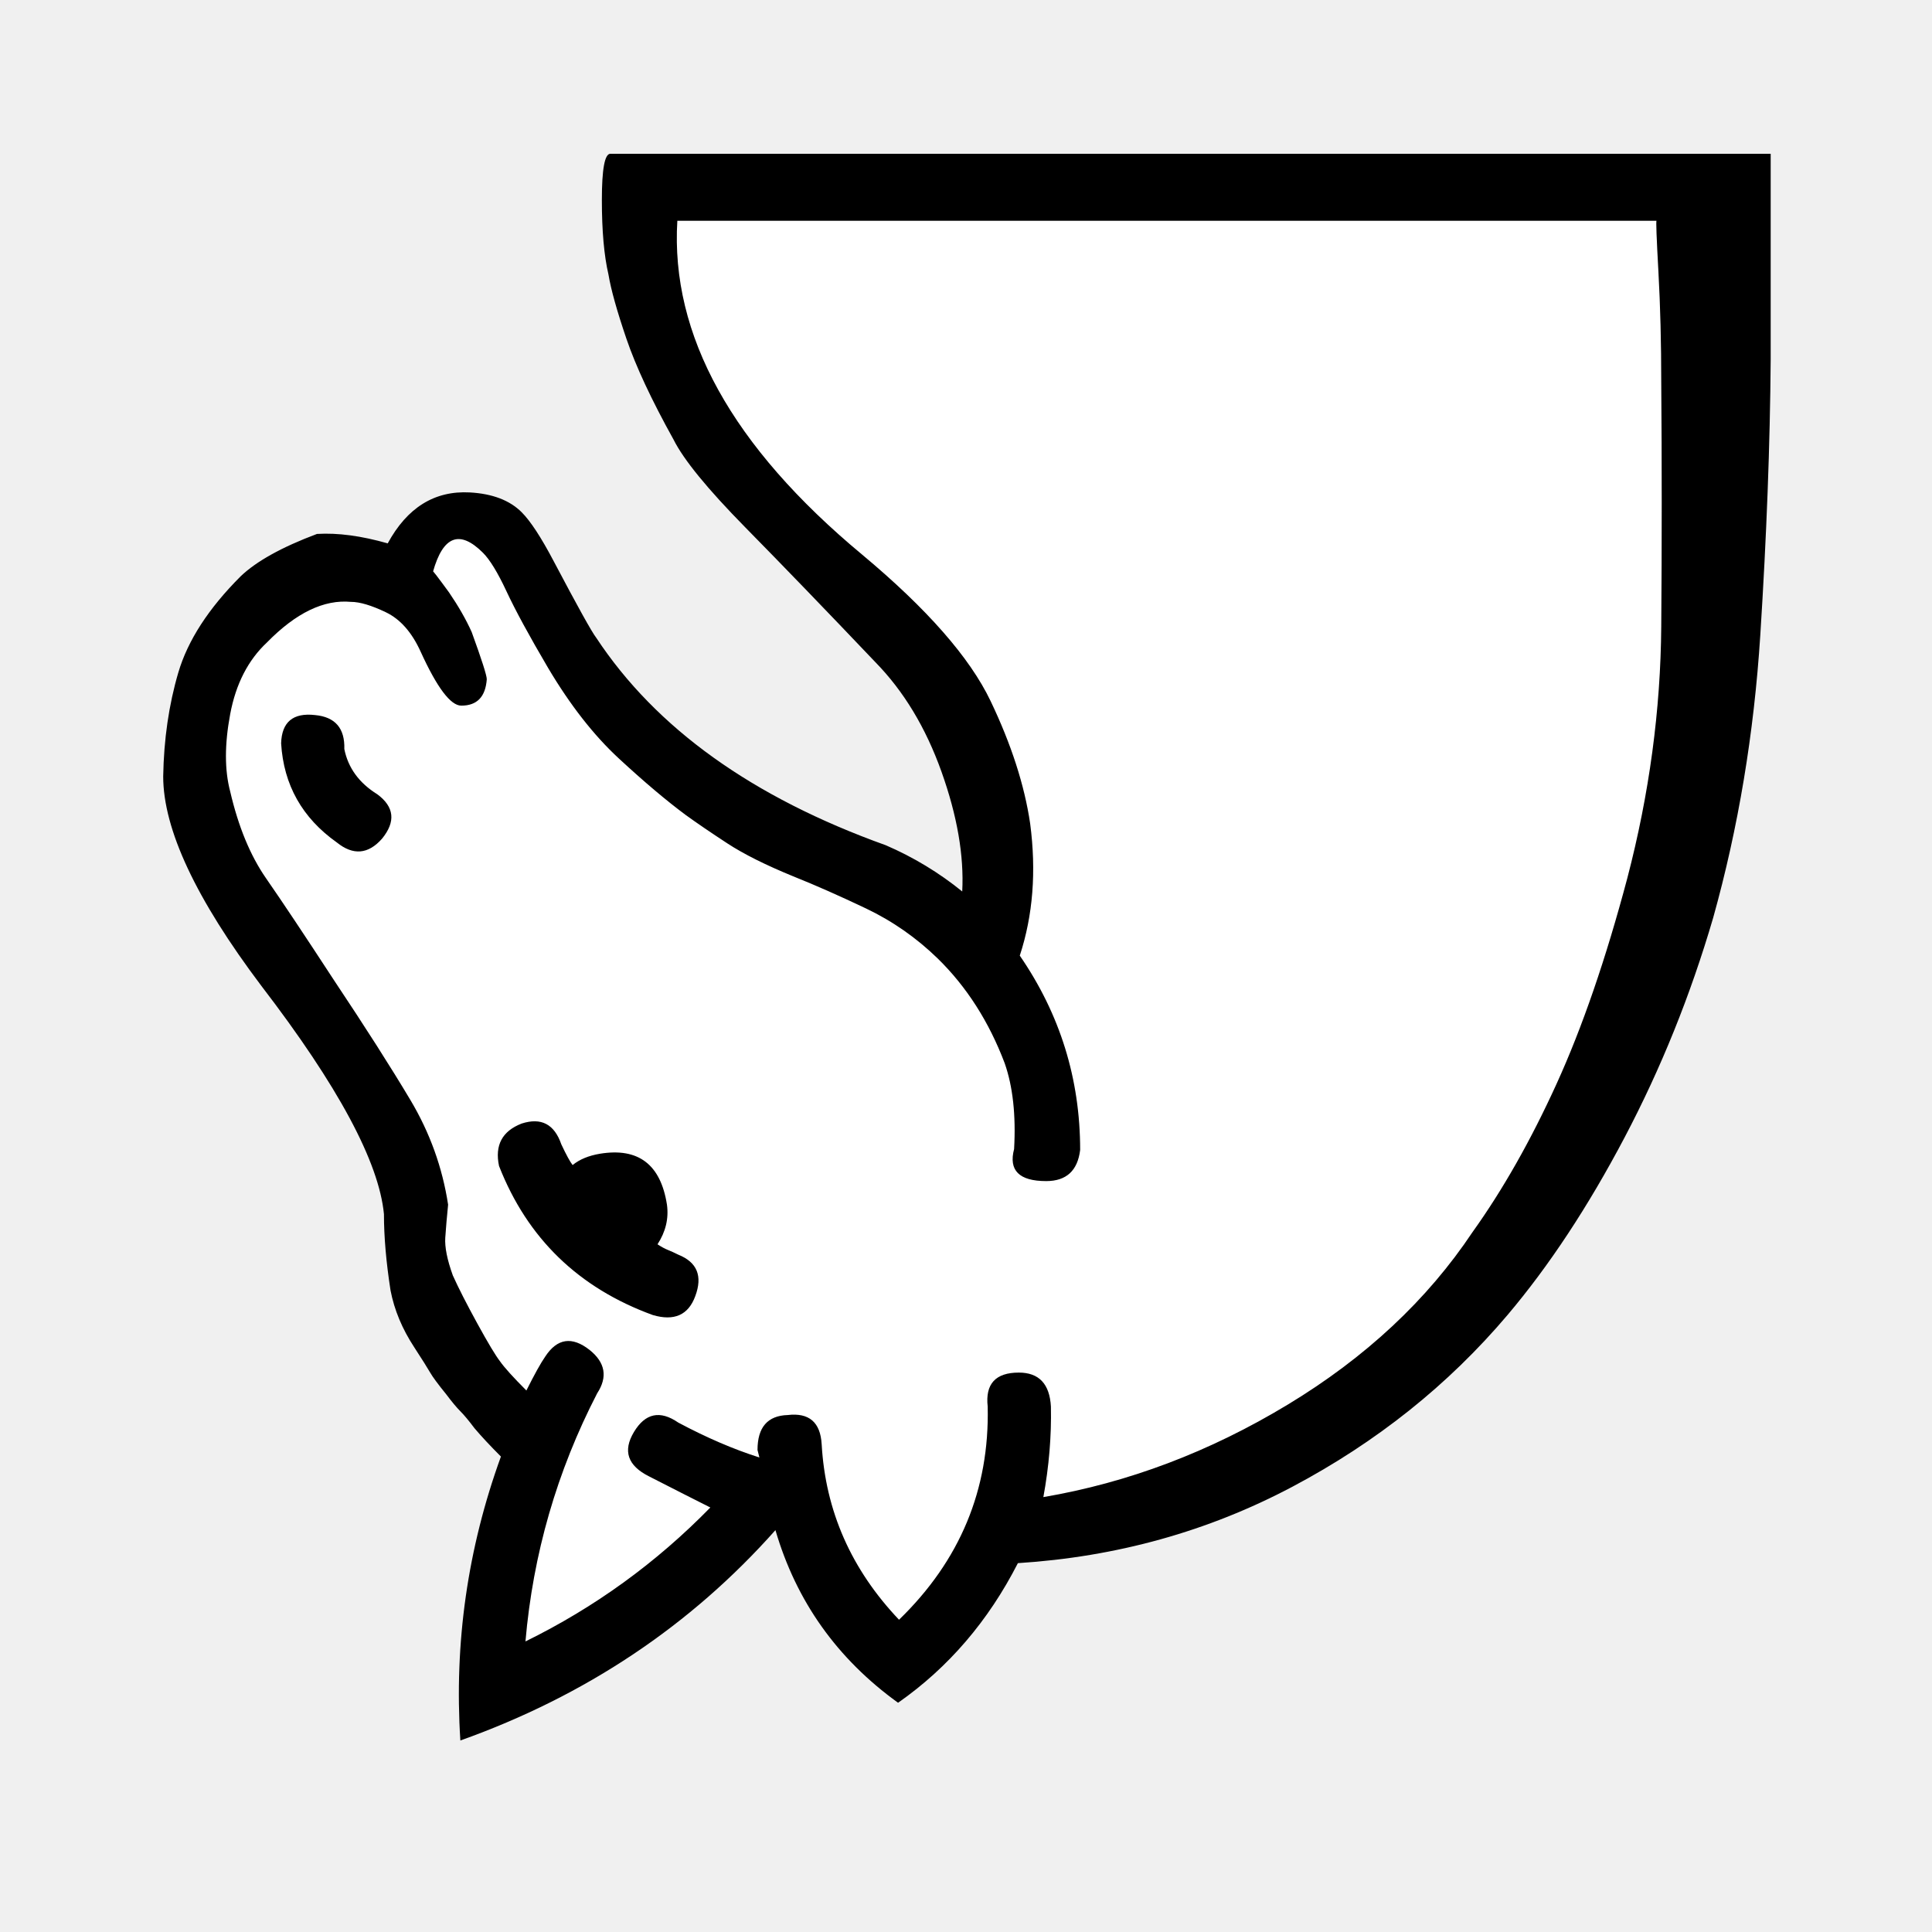
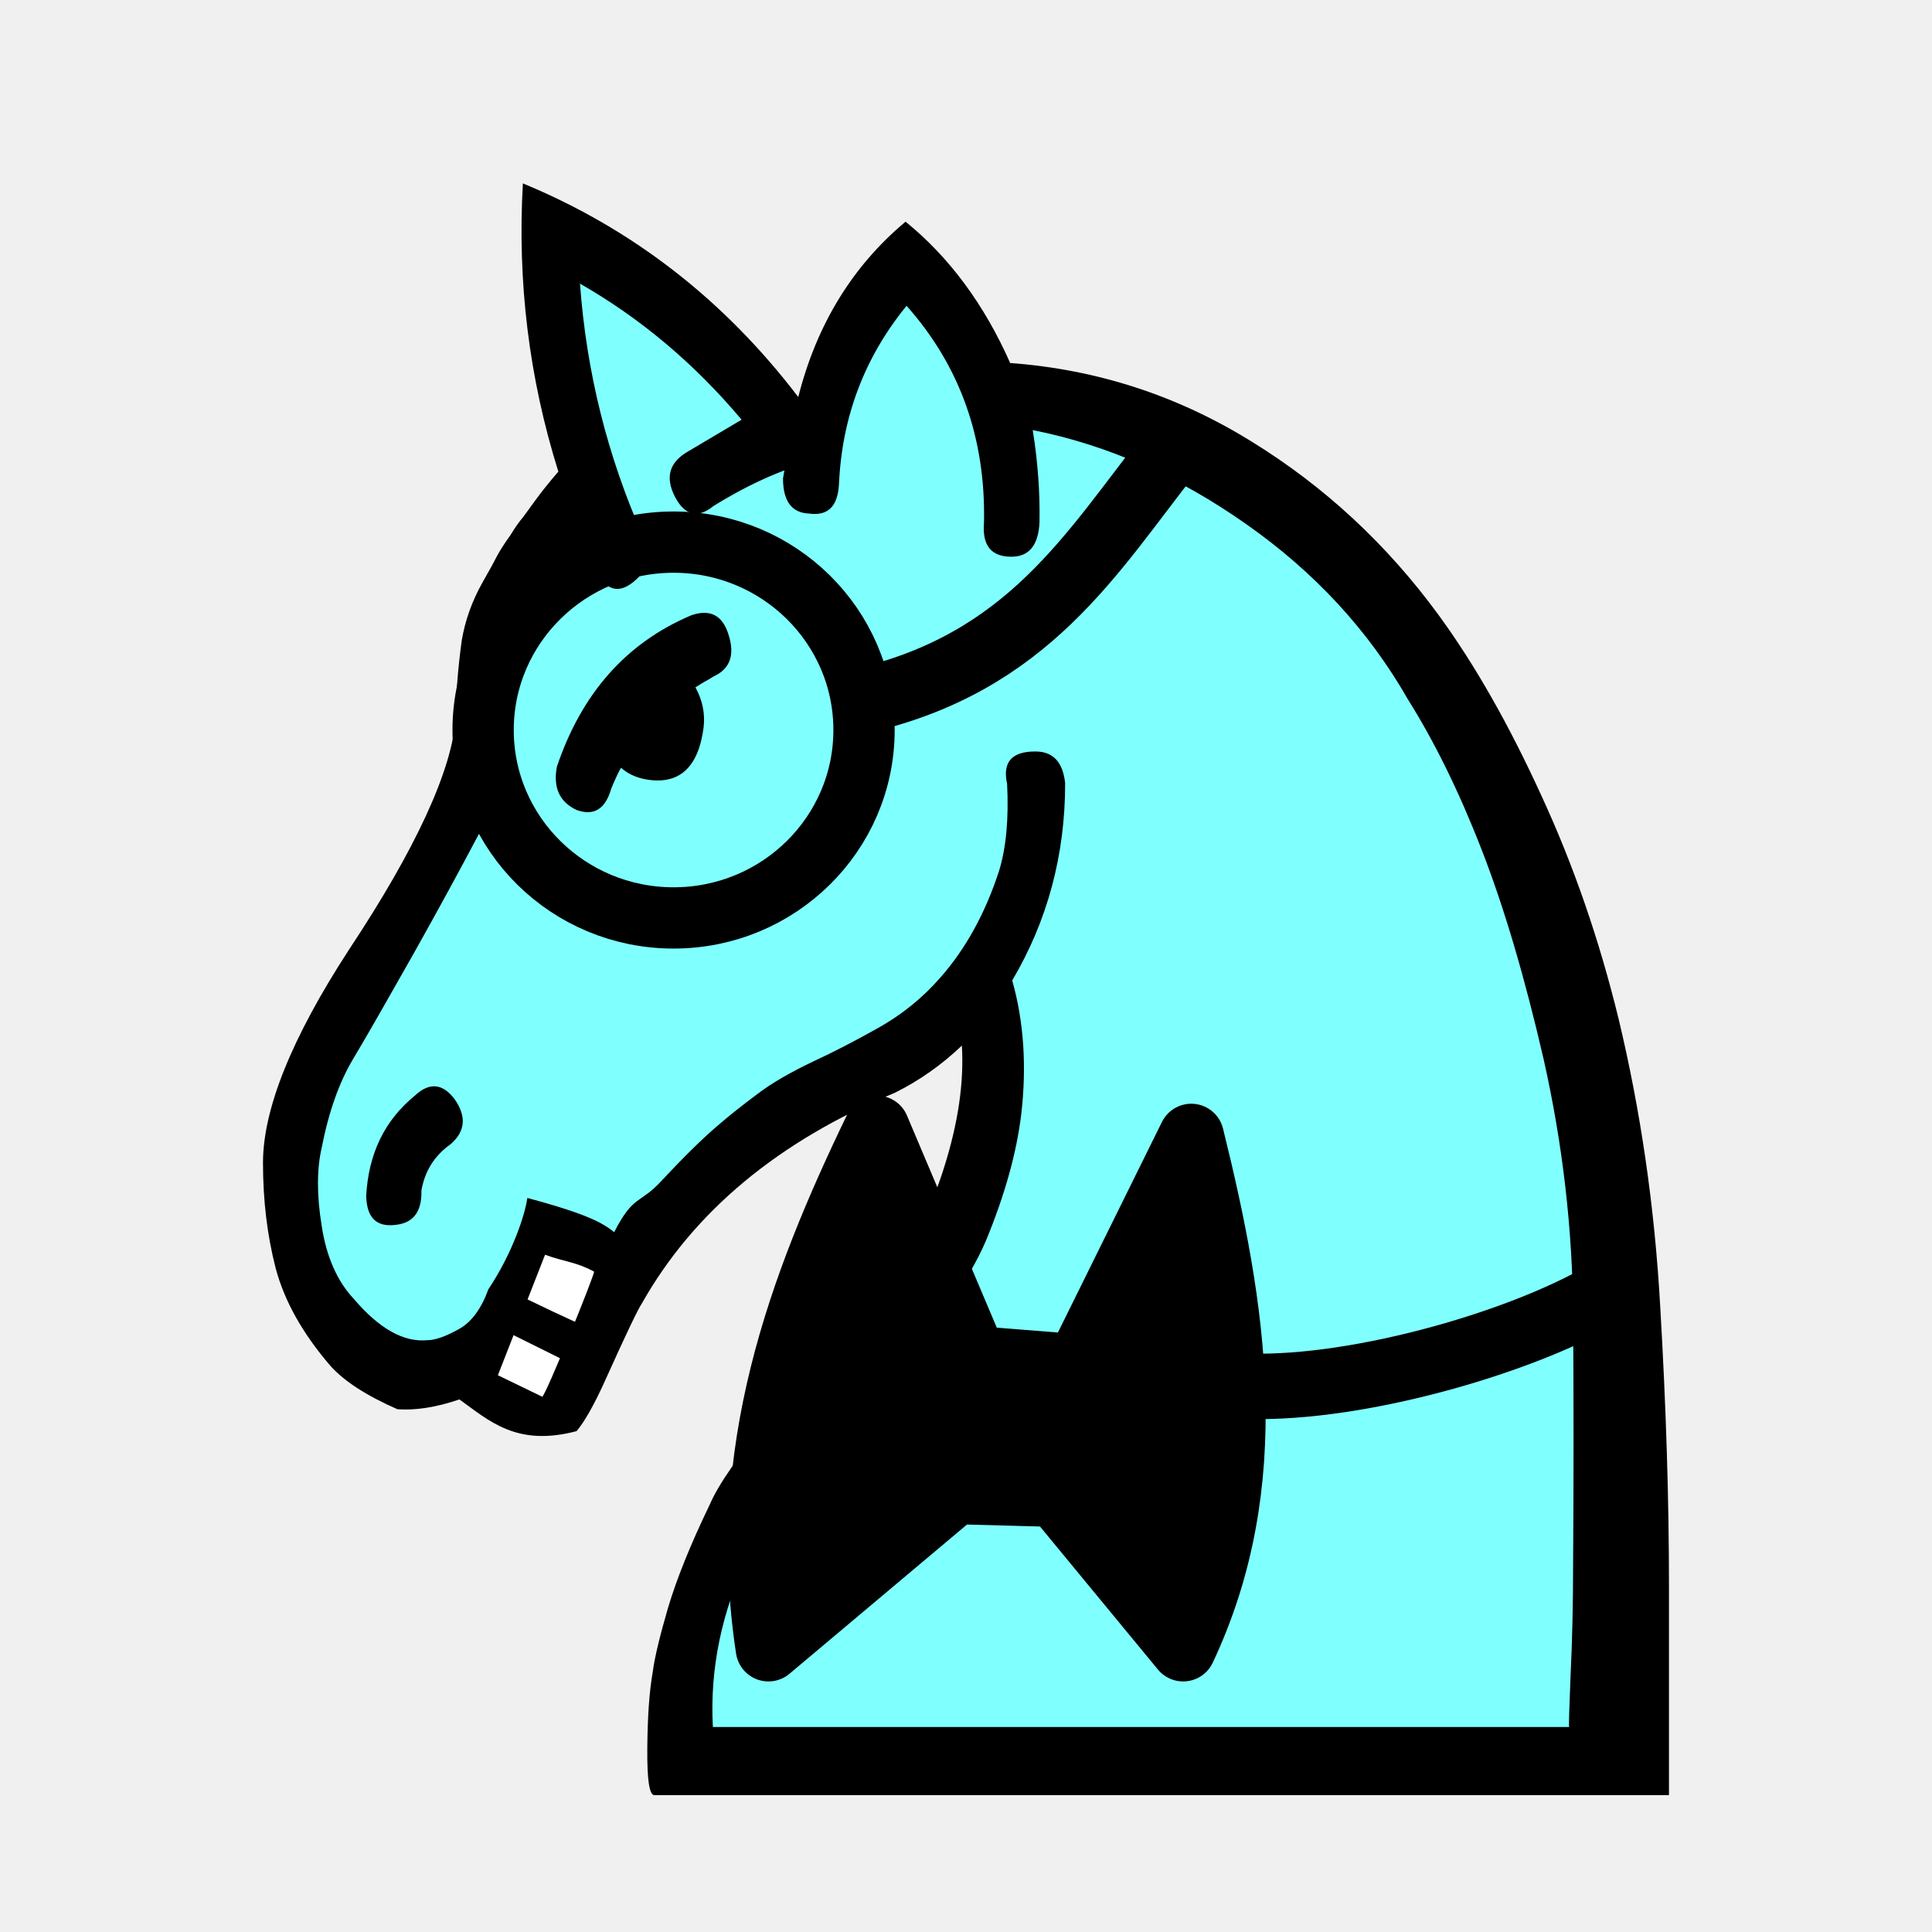
- <svg xmlns="http://www.w3.org/2000/svg" height="100%" width="100%" version="1.1" viewBox="0 0 2048 2048" id="svg6">
-   <defs id="defs10" />
-   <path style="color:#000000" d="m 1756,234 q -1,0 2,54 3,54 3,118 1,125 0,258 -1,133 -36,267 -34,128 -75,218 -41,90 -89,157 -72,108 -196,183 -124,75 -259,98 9,-49 8,-96 -2,-36 -34,-36 -37,0 -33,36 3,132 -94,226 -76,-80 -82,-186 -2,-35 -36,-31 -32,1 -32,37 0,0 2,8 -41,-13 -86,-37 -29,-20 -47,10 -18,30 16,47 43,22 65,33 -86,88 -196,142 12,-139 76,-263 17,-26 -8,-46 -28,-22 -47,7 -7,10 -20,36 -21,-21 -28,-31 -7,-9 -24,-40 -17,-31 -26,-51 -9,-25 -8,-40 1,-15 3,-35 -9,-59 -40,-111 -31,-52 -81,-127 -47,-72 -72,-108 -25,-36 -38,-92 -9,-34 0,-82 9,-48 39,-76 46,-47 89,-43 14,0 37,11 23,11 37,42 26,57 43,57 25,0 27,-28 0,-6 -16,-50 -9,-20 -24,-42 -19,-26 -17,-22 16,-57 53,-20 11,11 25,41 14,30 44,81 35,59 75,96 40,37 71,60 18,13 44,30 26,17 70,35 35,14 77,34 42,20 76,53 46,45 71,111 13,37 10,91 -9,34 34,34 32,0 36,-33 0,-113 -64,-206 21,-64 11,-140 -9,-61 -42,-130 Q 1017,674 914,588 707,416 718,234 q 0,0 170,0 170,0 321,0 z" fill-rule="nonzero" display="block" fill="#ffffff" id="path2" />
-   <path style="color:#000000" d="m 697,1319 q 13,-20 10,-42 -10,-64 -71,-54 -18,3 -29,12 -4,-5 -12,-22 -11,-32 -42,-22 -31,12 -24,45 45,115 163,158 34,10 45,-20 12,-32 -18,-44 -6,-3 -11,-5 -5,-2 -11,-6 z M 400,842 q -29,-18 -35,-48 1,-33 -31,-36 -35,-4 -36,30 4,66 59,105 26,21 48,-4 22,-27 -5,-47 z m 679,815 q 157,-10 291,-81 134,-71 228,-182 66,-78 124,-188 58,-110 94,-233 40,-143 50,-300 10,-157 11,-292 V 163 q 0,0 -155,0 -155,0 -404,0 H 647 q -9,0 -9,49 0,49 7,79 4,24 19,68 15,44 50,107 16,32 76,93 60,61 138,143 45,46 70,116 25,70 22,127 -37,-30 -81,-49 -212,-76 -307,-220 -7,-9 -45,-81 -20,-38 -34,-52 -19,-19 -55,-21 -56,-3 -87,54 -42,-12 -75,-10 -56,21 -81,45 -51,51 -66,102 -15,51 -16,110 0,84 104,222 122,159 130,242 0,36 7,81 6,31 25,60 13,20 17,27 4,7 17,23 9,12 15,18 6,6 15,18 11,13 28,30 -53,146 -43,301 199,-71 334,-223 33,113 130,183 80,-56 127,-148 z M 1756,234 q -1,0 2,54 3,54 3,118 1,125 0,258 -1,133 -36,267 -34,128 -75,218 -41,90 -89,157 -72,108 -196,183 -124,75 -259,98 9,-49 8,-96 -2,-36 -34,-36 -37,0 -33,36 3,132 -94,226 -76,-80 -82,-186 -2,-35 -36,-31 -32,1 -32,37 0,0 2,8 -41,-13 -86,-37 -29,-20 -47,10 -18,30 16,47 43,22 65,33 -86,88 -196,142 12,-139 76,-263 17,-26 -8,-46 -28,-22 -47,7 -7,10 -20,36 -21,-21 -28,-31 -7,-9 -24,-40 -17,-31 -26,-51 -9,-25 -8,-40 1,-15 3,-35 -9,-59 -40,-111 -31,-52 -81,-127 -47,-72 -72,-108 -25,-36 -38,-92 -9,-34 0,-82 9,-48 39,-76 46,-47 89,-43 14,0 37,11 23,11 37,42 26,57 43,57 25,0 27,-28 0,-6 -16,-50 -9,-20 -24,-42 -19,-26 -17,-22 16,-57 53,-20 11,11 25,41 14,30 44,81 35,59 75,96 40,37 71,60 18,13 44,30 26,17 70,35 35,14 77,34 42,20 76,53 46,45 71,111 13,37 10,91 -9,34 34,34 32,0 36,-33 0,-113 -64,-206 21,-64 11,-140 -9,-61 -42,-130 Q 1017,674 914,588 707,416 718,234 q 0,0 170,0 170,0 321,0 z" fill-rule="nonzero" display="block" fill="#000000" id="path4" />
+ <svg xmlns="http://www.w3.org/2000/svg" width="177.17" height="177.17" shape-rendering="geometricPrecision" image-rendering="optimizeQuality" fill-rule="evenodd" clip-rule="evenodd" viewBox="0 0 50 50" version="1.1" id="svg7848">
+   <defs id="defs7842">
+     <linearGradient id="0" x1="21.405" x2="77.64" gradientUnits="userSpaceOnUse">
+       <stop stop-color="#fff" id="stop7837" />
+       <stop offset="1" stop-color="#fff" stop-opacity="0" id="stop7839" />
+     </linearGradient>
+   </defs>
+   <path fill="#1f1a17" d="m 26.155,9.395 c 2.237,0.169 4.304,0.838 6.216,2.02 1.902,1.168 3.527,2.675 4.868,4.513 0.94,1.287 1.822,2.845 2.653,4.665 0.838,1.812 1.501,3.742 1.997,5.774 0.568,2.371 0.933,4.851 1.078,7.459 0.153,2.599 0.226,5.01 0.226,7.23 v 5.402 h -3.323 -8.616 -14.32 c -0.131,0 -0.189,-0.406 -0.182,-1.211 0.007,-0.813 0.051,-1.465 0.139,-1.964 0.051,-0.398 0.189,-0.957 0.401,-1.685 0.219,-0.728 0.568,-1.609 1.072,-2.65 0.226,-0.533 0.765,-1.304 1.618,-2.32 0.86,-1.016 1.837,-2.201 2.951,-3.539 0.641,-0.762 1.137,-1.719 1.501,-2.879 0.364,-1.151 0.517,-2.201 0.459,-3.15 -0.525,0.5 -1.101,0.906 -1.73,1.219 -3.017,1.253 -5.207,3.073 -6.551,5.452 -0.102,0.152 -0.423,0.821 -0.962,2.02 -0.284,0.627 -0.532,1.058 -0.729,1.287 -1.542,0.408 -2.254,-0.261 -3.031,-0.821 -0.597,0.203 -1.129,0.288 -1.604,0.254 C 9.491,36.124 8.915,35.751 8.555,35.353 7.826,34.506 7.36,33.668 7.134,32.821 6.916,31.974 6.806,31.068 6.806,30.095 c 0,-1.389 0.736,-3.226 2.222,-5.512 1.739,-2.625 2.66,-4.631 2.769,-6 0,-0.593 0.051,-1.262 0.153,-2.01 0.088,-0.517 0.263,-1.01 0.532,-1.49 0.189,-0.33 0.313,-0.559 0.372,-0.677 0.065,-0.127 0.182,-0.313 0.357,-0.559 0.124,-0.203 0.233,-0.356 0.321,-0.457 0.08,-0.11 0.189,-0.254 0.321,-0.44 0.153,-0.212 0.349,-0.457 0.597,-0.745 -0.757,-2.413 -1.064,-4.902 -0.918,-7.459 2.827,1.168 5.207,3.01 7.127,5.529 0.473,-1.871 1.4,-3.387 2.777,-4.538 1.137,0.923 2.041,2.151 2.711,3.666" id="path7844" style="fill:#000000;stroke-width:0.928" />
+   <path fill="url(#0)" d="m 40.611,44.693 c -0.015,0 0,-0.449 0.036,-1.346 0.044,-0.906 0.065,-1.88 0.065,-2.921 0.015,-2.066 0.015,-4.2 0,-6.409 -0.015,-2.21 -0.269,-4.411 -0.765,-6.613 -0.488,-2.117 -1.02,-3.92 -1.604,-5.419 -0.583,-1.499 -1.217,-2.786 -1.902,-3.878 -1.02,-1.786 -2.42,-3.302 -4.183,-4.538 -1.764,-1.245 -3.607,-2.057 -5.531,-2.438 0.131,0.813 0.189,1.609 0.175,2.388 -0.029,0.593 -0.269,0.889 -0.729,0.889 -0.525,0 -0.758,-0.296 -0.707,-0.889 0.044,-2.184 -0.627,-4.056 -2.004,-5.605 -1.078,1.321 -1.669,2.853 -1.749,4.606 -0.029,0.584 -0.284,0.838 -0.772,0.771 -0.452,-0.017 -0.677,-0.322 -0.677,-0.914 0,0 0.015,-0.068 0.036,-0.203 -0.583,0.22 -1.196,0.525 -1.837,0.923 -0.408,0.33 -0.744,0.245 -0.998,-0.246 -0.255,-0.499 -0.145,-0.889 0.343,-1.168 0.612,-0.364 1.072,-0.635 1.385,-0.821 -1.224,-1.456 -2.617,-2.625 -4.183,-3.522 0.168,2.303 0.714,4.47 1.625,6.528 0.24,0.423 0.182,0.804 -0.175,1.135 -0.401,0.364 -0.736,0.313 -1.005,-0.169 -0.095,-0.169 -0.24,-0.466 -0.423,-0.897 -0.299,0.347 -0.503,0.61 -0.597,0.77 -0.102,0.152 -0.277,0.483 -0.525,0.991 -0.248,0.516 -0.43,0.94 -0.547,1.27 -0.124,0.415 -0.182,0.745 -0.16,1.01 0.022,0.254 0.044,0.533 0.059,0.855 -0.131,0.974 -0.423,1.888 -0.869,2.752 -0.452,0.855 -1.02,1.905 -1.72,3.15 -0.671,1.185 -1.181,2.083 -1.537,2.675 -0.357,0.601 -0.627,1.355 -0.809,2.286 -0.131,0.559 -0.131,1.245 0,2.041 0.124,0.804 0.408,1.431 0.831,1.88 0.656,0.77 1.29,1.126 1.902,1.067 0.197,0 0.467,-0.093 0.801,-0.279 0.335,-0.178 0.59,-0.525 0.78,-1.041 0.627,-0.94 0.951,-1.94 1.006,-2.361 1.608,0.431 1.961,0.659 2.248,0.885 0.503,-0.982 0.659,-0.713 1.228,-1.331 0.568,-0.61 1.072,-1.109 1.516,-1.482 0.255,-0.22 0.568,-0.466 0.94,-0.745 0.372,-0.288 0.869,-0.576 1.494,-0.872 0.496,-0.229 1.049,-0.516 1.654,-0.855 0.605,-0.339 1.144,-0.77 1.61,-1.304 0.656,-0.745 1.159,-1.659 1.516,-2.752 0.189,-0.61 0.255,-1.363 0.211,-2.261 -0.124,-0.559 0.117,-0.838 0.729,-0.838 0.459,0 0.714,0.271 0.773,0.821 0,1.863 -0.459,3.564 -1.37,5.105 0.299,1.058 0.379,2.218 0.233,3.471 -0.124,1.01 -0.43,2.091 -0.904,3.243 -0.481,1.143 -1.443,2.422 -2.893,3.827 -2.951,2.845 -4.347,5.774 -4.183,8.78 h 3.637 6.843 11.682 M 11.657,29.615 c -0.416,0.296 -0.663,0.694 -0.751,1.194 0.015,0.542 -0.204,0.838 -0.656,0.889 -0.503,0.068 -0.758,-0.178 -0.773,-0.745 0.059,-1.092 0.473,-1.956 1.261,-2.599 0.372,-0.347 0.714,-0.322 1.028,0.093 0.313,0.449 0.277,0.838 -0.109,1.168 m 6.34,-11.828 c 0.182,0.33 0.255,0.677 0.212,1.041 -0.139,1.058 -0.649,1.499 -1.516,1.338 -0.255,-0.051 -0.459,-0.152 -0.62,-0.296 -0.051,0.076 -0.139,0.262 -0.255,0.542 -0.153,0.533 -0.452,0.711 -0.896,0.55 -0.437,-0.203 -0.612,-0.576 -0.51,-1.118 0.641,-1.905 1.8,-3.209 3.477,-3.92 0.488,-0.169 0.809,0 0.962,0.491 0.175,0.533 0.044,0.898 -0.386,1.092 -0.08,0.051 -0.16,0.102 -0.233,0.136 -0.073,0.042 -0.145,0.093 -0.233,0.144" id="path7846" style="fill:#80ffff;fill-opacity:1;stroke-width:0.928" />
+   <path style="fill:#ffffff;stroke:none;stroke-width:0.282px;stroke-linecap:butt;stroke-linejoin:miter;stroke-opacity:1" d="m 14.106,32.473 -1.221,3.118 1.146,0.555 c 0.068,0.033 1.392,-3.237 1.342,-3.237 -0.464,-0.253 -0.74,-0.245 -1.268,-0.436 z" id="path8415" />
+   <path style="fill:#000000;stroke:none;stroke-width:0.282px;stroke-linecap:butt;stroke-linejoin:miter;stroke-opacity:1" d="m 13.504,33.557 -0.422,0.893 1.597,0.793 c 0,0 0.456,-0.967 0.406,-0.954 -0.05,0.012 -1.581,-0.732 -1.581,-0.732 z" id="path8417" />
+   <ellipse style="fill:none;fill-opacity:1;stroke:#000000;stroke-width:1.586;stroke-linecap:square;stroke-linejoin:bevel" id="path8421" cx="17.432" cy="18.893" rx="4.929" ry="4.863" />
+   <path style="fill:none;stroke:#000000;stroke-width:1.693;stroke-linecap:butt;stroke-linejoin:miter;stroke-miterlimit:4;stroke-dasharray:none;stroke-opacity:1" d="m 22.237,18.152 c 4.377,-0.983 6.018,-3.86 8.067,-6.454" id="path8423" />
+   <path style="fill:#000000;stroke:#000000;stroke-width:1.693;stroke-linecap:butt;stroke-linejoin:round;stroke-miterlimit:4;stroke-dasharray:none;stroke-opacity:1" d="m 22.693,29.201 2.525,5.963 2.666,0.21 2.946,-5.963 c 1.113,4.489 1.815,8.954 -0.21,13.258 l -3.297,-3.999 -2.596,-0.07 -4.84,4.069 c -0.776,-5.06 0.809,-9.333 2.806,-13.469 z" id="path8425" />
+   <path style="fill:none;stroke:#000000;stroke-width:1.693;stroke-linecap:butt;stroke-linejoin:miter;stroke-miterlimit:4;stroke-dasharray:none;stroke-opacity:1" d="m 32.285,35.875 c 2.922,0.094 7.345,-1.194 9.481,-2.542" id="path8429" />
</svg>
